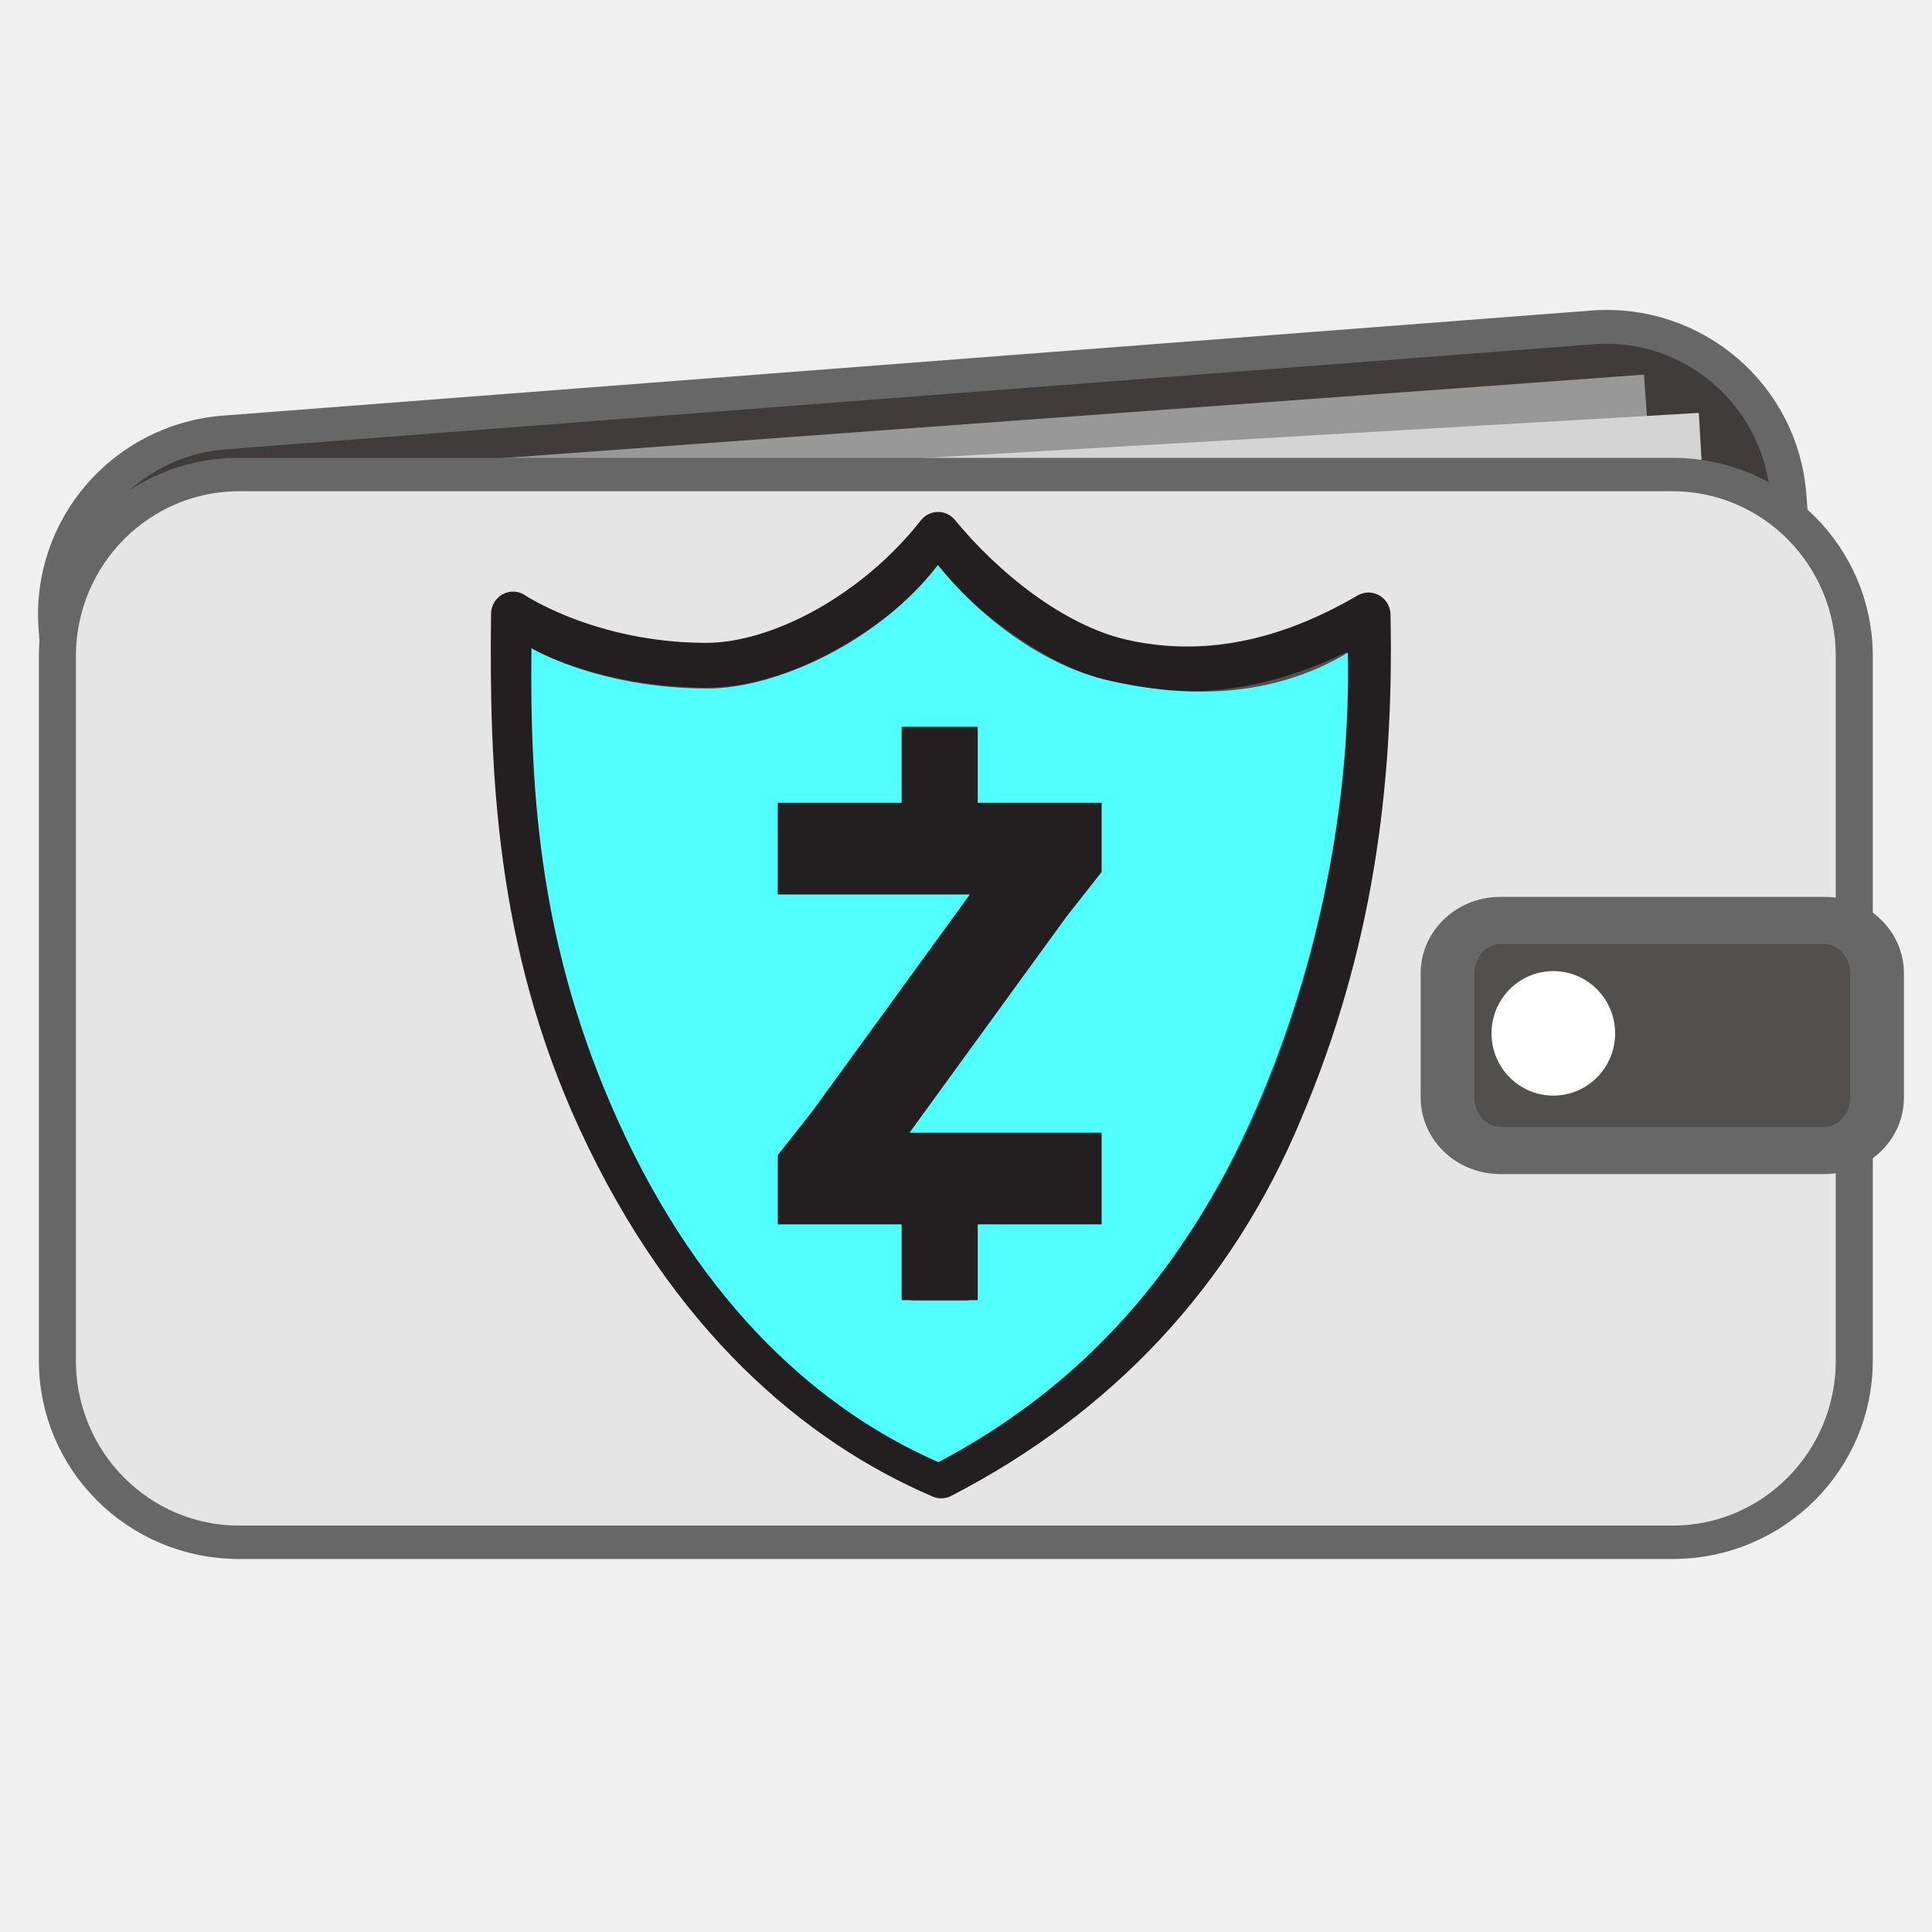
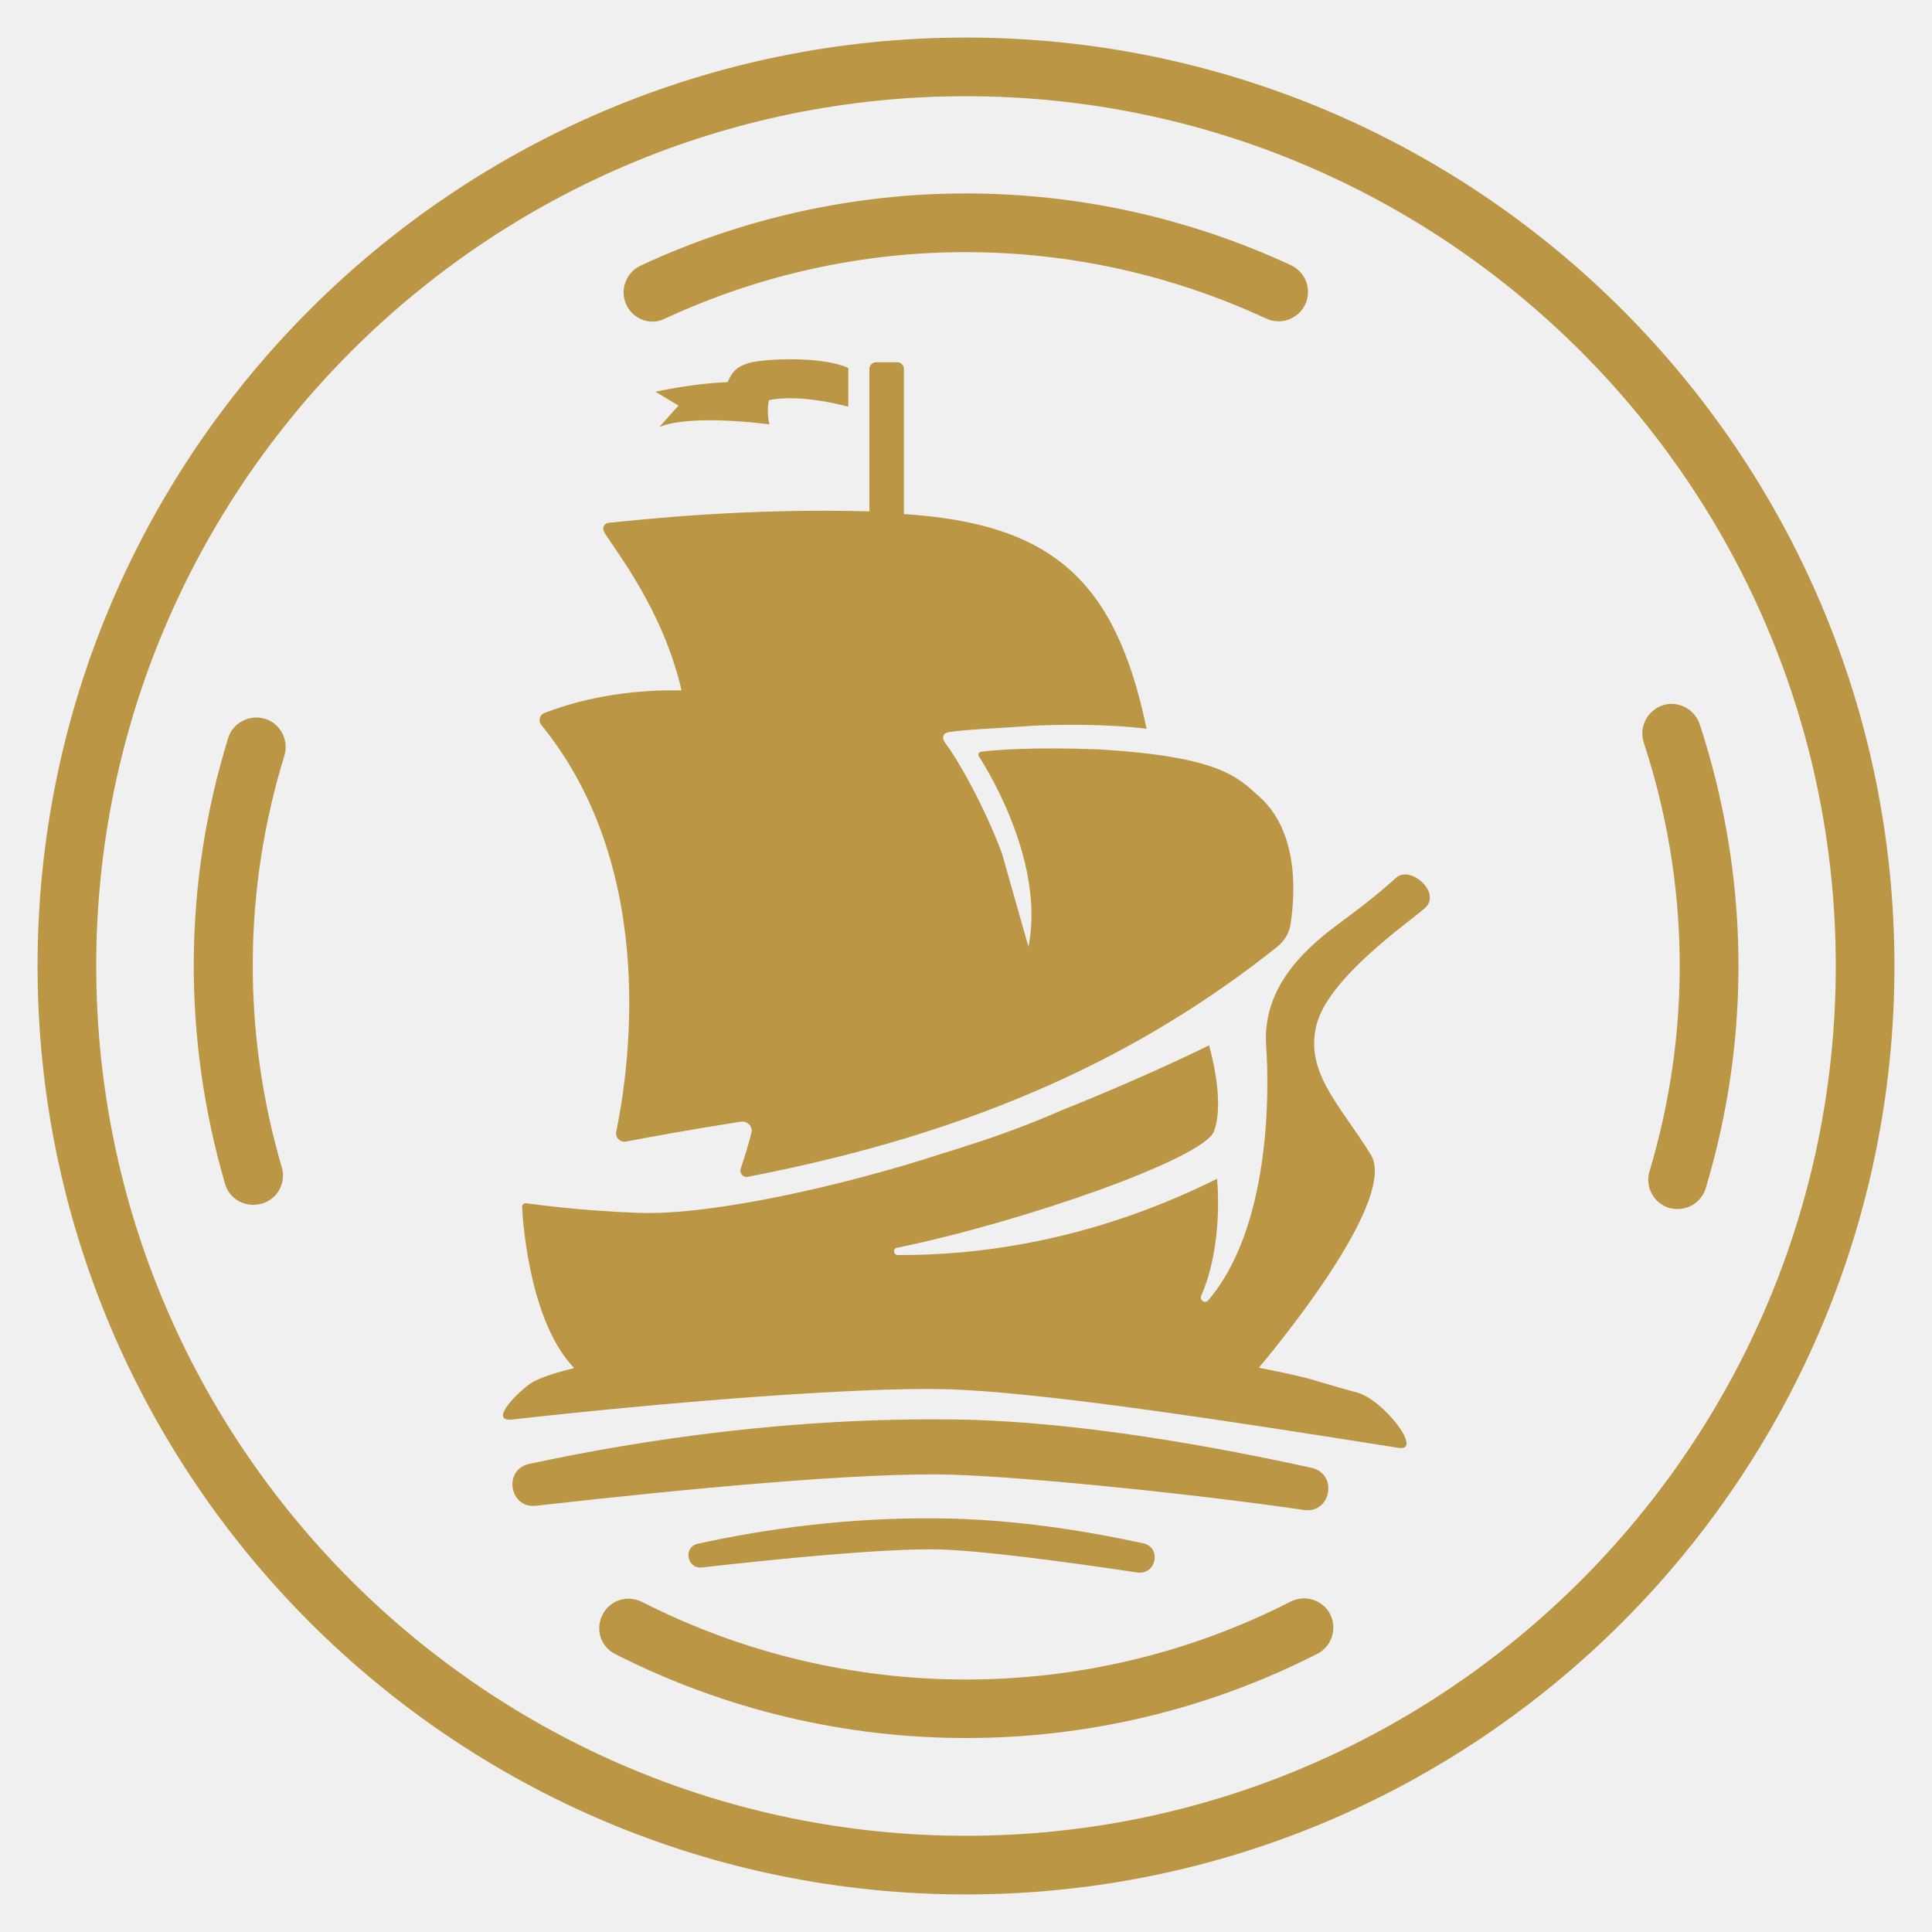
- <svg xmlns="http://www.w3.org/2000/svg" width="7in" height="7in" viewBox="0 0 672 672" version="1.1" xml:space="preserve" style="clip-rule:evenodd;fill-rule:evenodd;stroke-linecap:round;stroke-linejoin:round;stroke-miterlimit:1.5" id="svg947">
-   <defs id="defs951">
-         
-         
-         
-         
-         
-         
-         
-         
-     
-             
-             
-             
-         </defs>
-   <g id="g906" transform="matrix(8.013446,-0.6154284,0.5770759,7.514032,-224.7979,-183.4537)">
-     <path id="path904" style="fill:#403c3c;stroke:#676767;stroke-width:1.56px" d="m 101.667,55.665 c 0,-4.644 -3.536,-8.415 -7.891,-8.415 H 34.391 c -4.355,0 -7.891,3.771 -7.891,8.415 v 32.67 c 0,4.644 3.536,8.415 7.891,8.415 h 59.385 c 4.355,0 7.891,-3.771 7.891,-8.415 z" />
+ <svg xmlns="http://www.w3.org/2000/svg" version="1.1" id="svg947" x="0px" y="0px" viewBox="0 0 504 504" style="enable-background:new 0 0 504 504;" xml:space="preserve">
+   <style type="text/css">
+ 	.st0{fill:#BB9645;}
+ </style>
+   <g>
+     <path class="st0" d="M252,494.2C118.4,494.2,9.8,385.6,9.8,252C9.8,118.4,118.4,9.8,252,9.8S494.2,118.4,494.2,252   C494.2,385.6,385.6,494.2,252,494.2z M252,25.1C126.9,25.1,25.1,126.9,25.1,252c0,125.1,101.8,226.9,226.9,226.9   c125.1,0,226.9-101.8,226.9-226.9C478.9,126.9,377.1,25.1,252,25.1z" />
+     <path class="st0" d="M252,453.4c-31.4,0-62.8-7.3-91.5-21.9c-3.8-1.9-5.3-6.5-3.3-10.3c1.9-3.8,6.5-5.2,10.3-3.3   c53,27,116.2,27,169.2-0.1c3.8-1.9,8.4-0.4,10.3,3.3c1.9,3.8,0.4,8.4-3.3,10.3C314.9,446.1,283.5,453.4,252,453.4z M437.6,315.4   c-0.7,0-1.5-0.1-2.2-0.3c-4-1.2-6.3-5.5-5.1-9.5c11-36.8,10.5-75.4-1.5-111.9c-1.3-4,0.9-8.3,4.9-9.7c4-1.3,8.3,0.9,9.7,4.9   c12.9,39.4,13.5,81.3,1.6,121C444,313.3,440.9,315.4,437.6,315.4z M66,314.3c-3.3,0-6.4-2.2-7.3-5.5   c-11.1-38.1-10.9-78.3,0.8-116.2c1.2-4,5.5-6.3,9.6-5.1c4,1.2,6.3,5.5,5.1,9.6c-10.8,35-11,72.2-0.7,107.4c1.2,4.1-1.1,8.3-5.2,9.5   C67.5,314.2,66.7,314.3,66,314.3z M170.3,83.9c-2.9,0-5.6-1.6-6.9-4.4c-1.8-3.8-0.1-8.4,3.7-10.2c53.9-25.1,115.8-25.1,169.7-0.1   c3.8,1.8,5.5,6.3,3.7,10.2c-1.8,3.8-6.3,5.5-10.2,3.7c-49.8-23.1-107-23.1-156.8,0C172.5,83.6,171.4,83.9,170.3,83.9z" />
  </g>
-   <g id="g910" transform="matrix(3.840546,-0.2808119,0.2902734,3.969946,-22.99399,110.1031)">
-     <rect id="rect908" style="fill:#989898" height="10.333" width="123.333" y="15.958" x="30.333" />
-   </g>
-   <g id="g914" transform="matrix(3.844301,-0.2236528,0.2174173,3.737137,-3.322253,118.3486)">
-     <rect id="rect912" style="fill:#d4d4d4" height="10.333" width="123.333" y="15.958" x="30.333" />
-   </g>
-   <g id="g918" transform="matrix(8.314692,0,0,7.502804,-200.3684,-189.4469)" style="fill:#e5e5e5;fill-opacity:1">
-     <path id="path916" style="fill:#e5e5e5;stroke:#676767;stroke-width:1.55px;fill-opacity:1" d="m 101.667,55.665 c 0,-4.644 -3.403,-8.415 -7.594,-8.415 h -59.98 c -4.191,0 -7.593,3.771 -7.593,8.415 v 32.67 c 0,4.644 3.402,8.415 7.593,8.415 h 59.98 c 4.191,0 7.594,-3.771 7.594,-8.415 z" />
-   </g>
-   <g transform="matrix(0.1349299,0,0,0.1373141,123.3003,138.8355)" id="g930">
-     <path d="m 408.79,544.347 c -4.781,393.34 11.42,829.733 222.972,1280.253 233.27,496.77 562.438,768.91 880.738,902.9 400.43,-203.47 700.25,-512.61 875.74,-926.93 C 2565.08,1390.14 2623.25,986.361 2613.93,546.64 2401.04,668.826 2190.35,711.166 1980.91,665.398 1800.1,625.888 1619.67,480.693 1504.39,342.5 1342.48,544.925 1094.45,674.584 905.24,674.128 603.662,673.4 408.79,544.347 408.79,544.347 Z" style="fill:#535050;stroke:#231f20;stroke-width:113.57px;stroke-linecap:butt;stroke-miterlimit:1.414" id="path928" />
-   </g>
-   <g transform="matrix(0.1266805,0,0,0.1318322,134.7978,148.9993)" id="g934" style="fill:#52ffff;fill-opacity:1">
-     <path d="m 395.114,579.927 c -4.781,393.341 25.096,794.153 236.648,1244.673 233.27,496.77 562.438,768.91 880.738,902.9 400.43,-203.47 677.91,-509.43 866.26,-919.86 157.91,-344.09 267.28,-776.03 257.97,-1215.749 -212.9,122.186 -446.38,119.275 -655.82,73.507 C 1800.1,625.888 1626.34,498.787 1511.05,360.594 1349.14,563.019 1067.1,686.858 877.887,686.402 576.309,685.674 395.114,579.927 395.114,579.927 Z" style="fill:#52ffff;fill-opacity:1" id="path932" />
-   </g>
-   <g transform="matrix(0.7007654,0,0,0.7007654,168.8928,194.4473)" id="g938">
-     <path d="M 305.776,155.342 V 120.964 H 244.28 V 83.228 h -37.768 v 37.736 h -61.496 v 45.532 h 95.333 l -77.956,107.298 -17.377,22.075 v 34.377 h 61.496 v 37.616 h 4.529 v 0.153 h 28.709 v -0.153 h 4.53 v -37.616 h 61.496 V 284.714 H 210.443 L 288.4,177.416 Z" style="fill:#231f20;fill-rule:nonzero" id="path936" />
-   </g>
-   <g id="layer1" style="display:inline" transform="translate(0,547.0001)">
-     <g style="clip-rule:evenodd;fill-rule:evenodd;stroke-linecap:round;stroke-linejoin:round;stroke-miterlimit:1.5;fill:#52504f;fill-opacity:1" transform="matrix(3.607476,0,0,3.167685,24.48131,-551.2218)" id="g922">
-       <path d="m 174.197,108.212 c 0,-3.207 -2.286,-5.81 -5.101,-5.81 h -31.213 c -2.816,0 -5.102,2.603 -5.102,5.81 v 13.64 c 0,3.206 2.286,5.809 5.102,5.809 h 31.213 c 2.815,0 5.101,-2.603 5.101,-5.809 z" style="fill:#52504f;stroke:#676767;stroke-width:5.18px;fill-opacity:1" id="path920" />
-     </g>
-     <g style="clip-rule:evenodd;fill-rule:evenodd;stroke-linecap:round;stroke-linejoin:round;stroke-miterlimit:1.5" transform="matrix(4.294569,0,0,4.325529,-62.20745,-679.7309)" id="g926">
-       <circle cx="140.291" cy="113.78" r="5.006" style="fill:#ffffff" id="circle924" />
-     </g>
+   <g>
+     <path class="st0" d="M163.3,297.8c5.2-1,16.6-3.1,30-5.2c1.7-0.2,3.2,1.3,2.7,3c-0.8,3.1-1.7,6.2-2.8,9.3c-0.3,1.1,0.6,2.3,1.8,2.1   c60.3-11.6,102.9-31.9,138.3-60.1c1.8-1.5,3.1-3.6,3.4-6c2.6-18-2.6-28.2-8.1-33c-5.8-5.2-10.3-10.5-41.8-12.4   c-17.9-0.7-27.7,0.2-30.9,0.6c-0.6,0.1-0.8,0.7-0.6,1.1c3.2,5,17.2,28.4,13,49.8l-6.9-24.3c-4.6-12.4-11.6-24.7-14.9-29   c-0.9-1.3-0.5-2.5,1-2.7c4.2-0.7,12.8-1,22.3-1.7c11.3-0.5,22.1-0.1,29.3,0.8c-8.1-39.2-25.1-53.5-63.3-56V96.2   c0-0.9-0.8-1.7-1.7-1.7h-5.6c-0.9,0-1.7,0.8-1.7,1.7v37.2c-31.8-0.9-59.3,2.1-68.1,3c-1.1,0.1-1.7,1.4-1.1,2.4   c3.1,5.1,15.3,20.2,20.2,41.3c-11.4-0.2-23.8,1.3-35.8,5.9c-1.3,0.5-1.6,2.1-0.8,3.1c31.6,38.8,22.3,92.9,19.5,106.4   C160.6,296.8,161.8,298.1,163.3,297.8z" />
+     <path class="st0" d="M200.7,110.7c0,0-0.8-3.3-0.1-6.3c8.4-1.8,20.7,1.7,20.7,1.7s0-5.6,0-10.1c-6.4-3-20.5-2.5-25.1-1.5   s-5.5,3.3-6.4,5.2c-9.1,0.3-18.8,2.5-18.8,2.5l6,3.6l-5,5.6C180.4,107.9,200.7,110.7,200.7,110.7z" />
+     <path class="st0" d="M354.1,363.3c-12.9-3.5-10.4-3.5-25.7-6.5c8.7-10.4,35.9-44.7,29.2-55.6c-8-12.9-17.2-21.4-14.2-33.7   c3-12.3,23.6-26.5,28.2-30.5c4.7-4-3.6-11.3-7.3-8.1c-3.6,3.2-6.3,5.6-15.1,12.1c-10.9,8-19.8,17.9-18.9,31.8   c0.9,12.4,1,47.6-15.1,66.4c-0.8,1-2.4,0-1.8-1.3c3.9-8.8,4.9-20.7,4.1-30.4c-33.5,16.7-63.4,20-83.3,19.9c-1.1,0-1.4-1.7-0.2-1.9   c32-6.5,80.1-23.2,82.7-30.4c3-8-1.3-22.4-1.3-22.4s-15.8,7.9-38.6,17c-7.5,3.3-15.7,6.4-24.6,9.2c-1.9,0.6-3.9,1.3-5.7,1.8   c-25.9,8.5-60.7,16.4-80,15.7c-15.6-0.6-25.9-2.1-29.2-2.5c-0.6-0.1-1.1,0.3-1.1,1c0.3,5.8,2.4,30.4,13.6,42   c-2.5,0.6-6.9,1.7-10.4,3.4c-3.3,1.7-12.6,10.8-5.7,10c39.1-4.4,89.3-8.5,113.1-7.9c25.1,0.7,74.4,8.4,118,15.3   C371.5,378.8,360.8,365.1,354.1,363.3z" />
+     <path class="st0" d="M342.1,382.9c-22.8-5-60.8-12.3-93.7-12.6c-41.8-0.5-80.1,5.1-110.4,11.6c-6.8,1.5-5.1,11.7,1.8,10.9   c39.1-4.4,84.9-8.8,108.6-8.1c19.4,0.6,63.1,5,91.7,9.2C347.2,395,349.2,384.5,342.1,382.9z" />
+     <path class="st0" d="M298.2,402.6c-16.1-3.5-34.4-6.3-53.2-6.5c-23.8-0.3-45.6,2.8-62.9,6.6c-3.9,0.8-3,6.6,1,6.2   c22.2-2.5,48.3-5,61.8-4.7c11,0.3,31.6,3,51.7,6C301.7,411,303.1,403.6,298.2,402.6z" />
  </g>
</svg>
